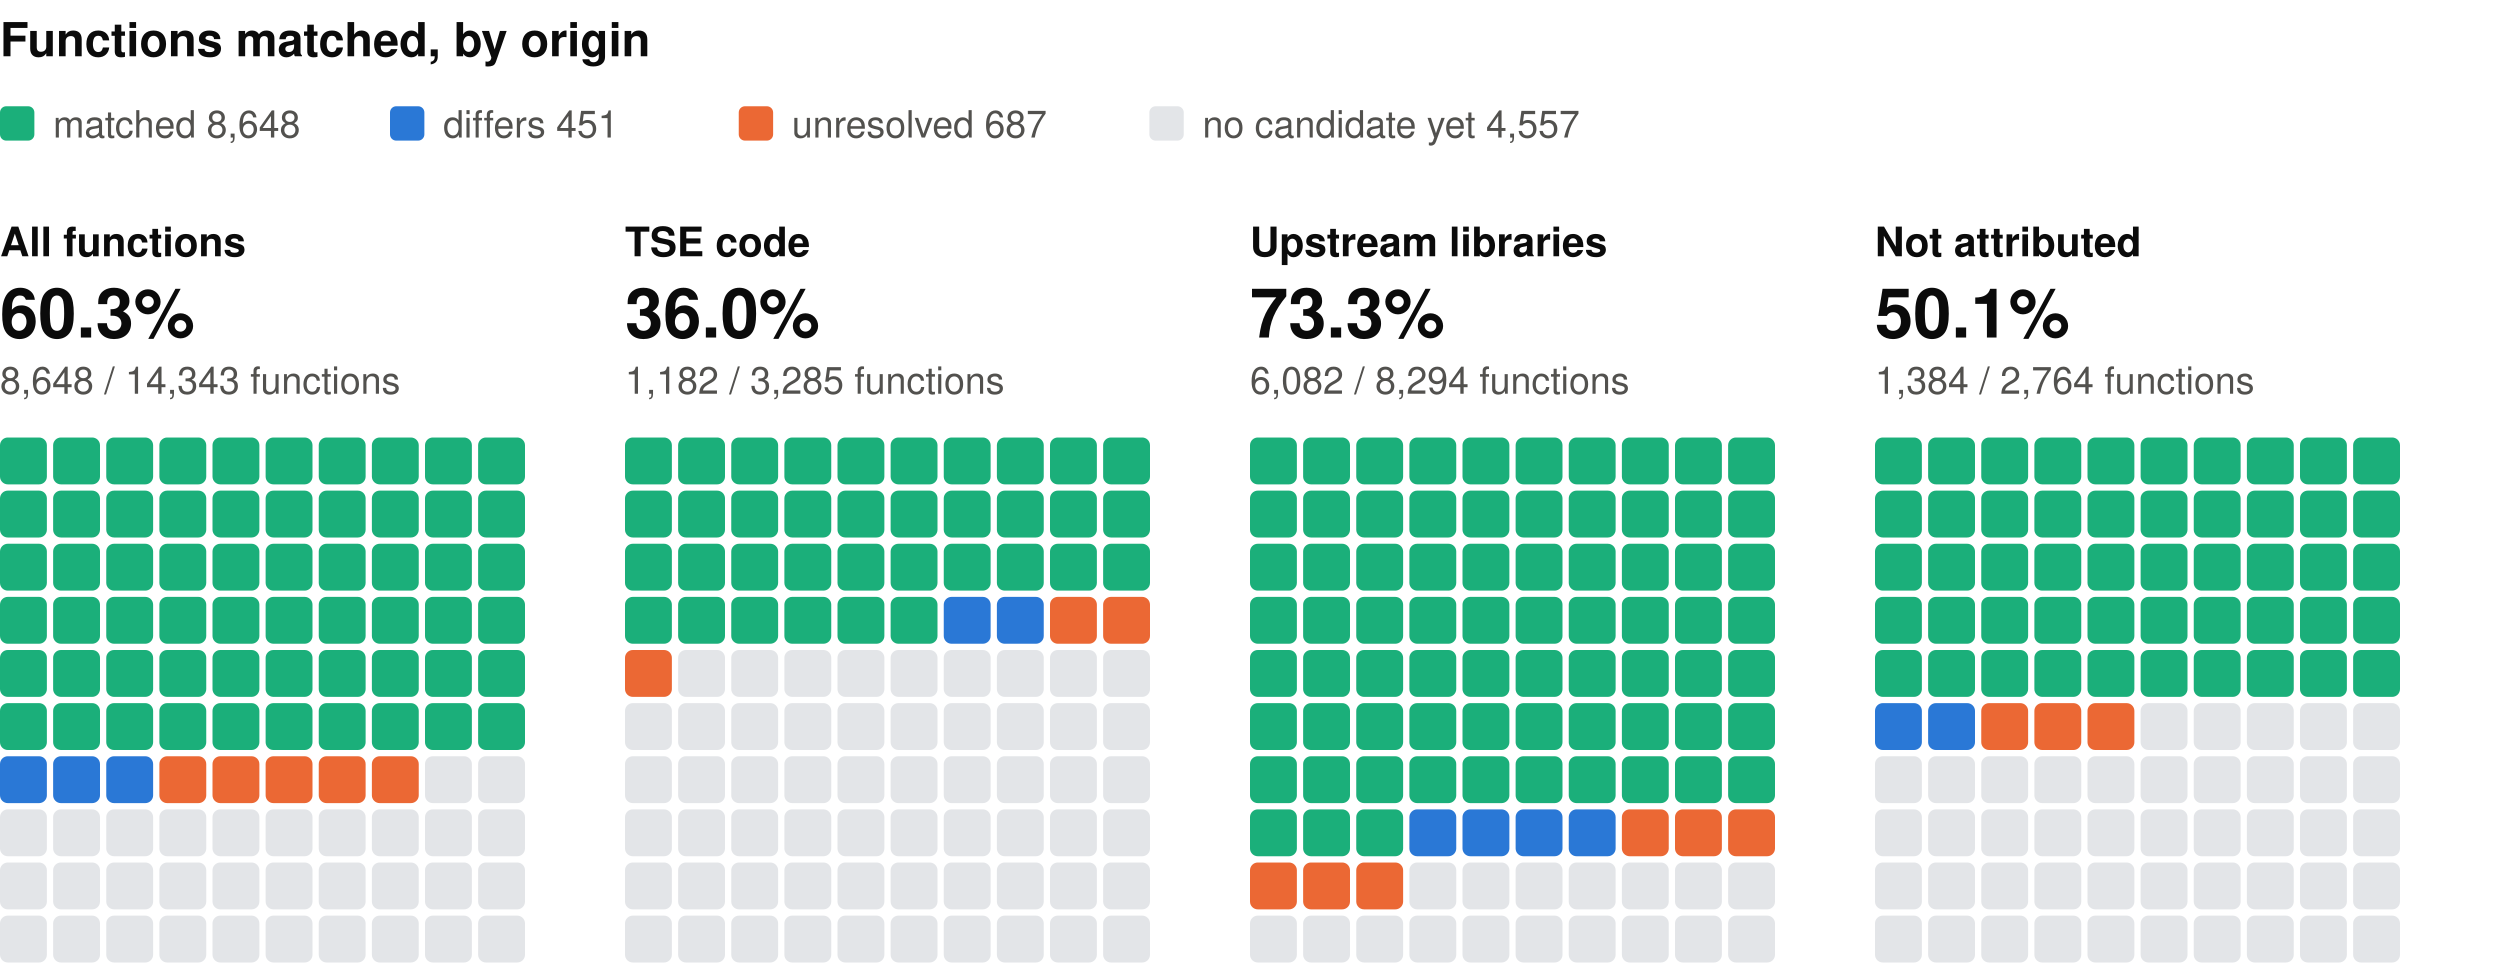
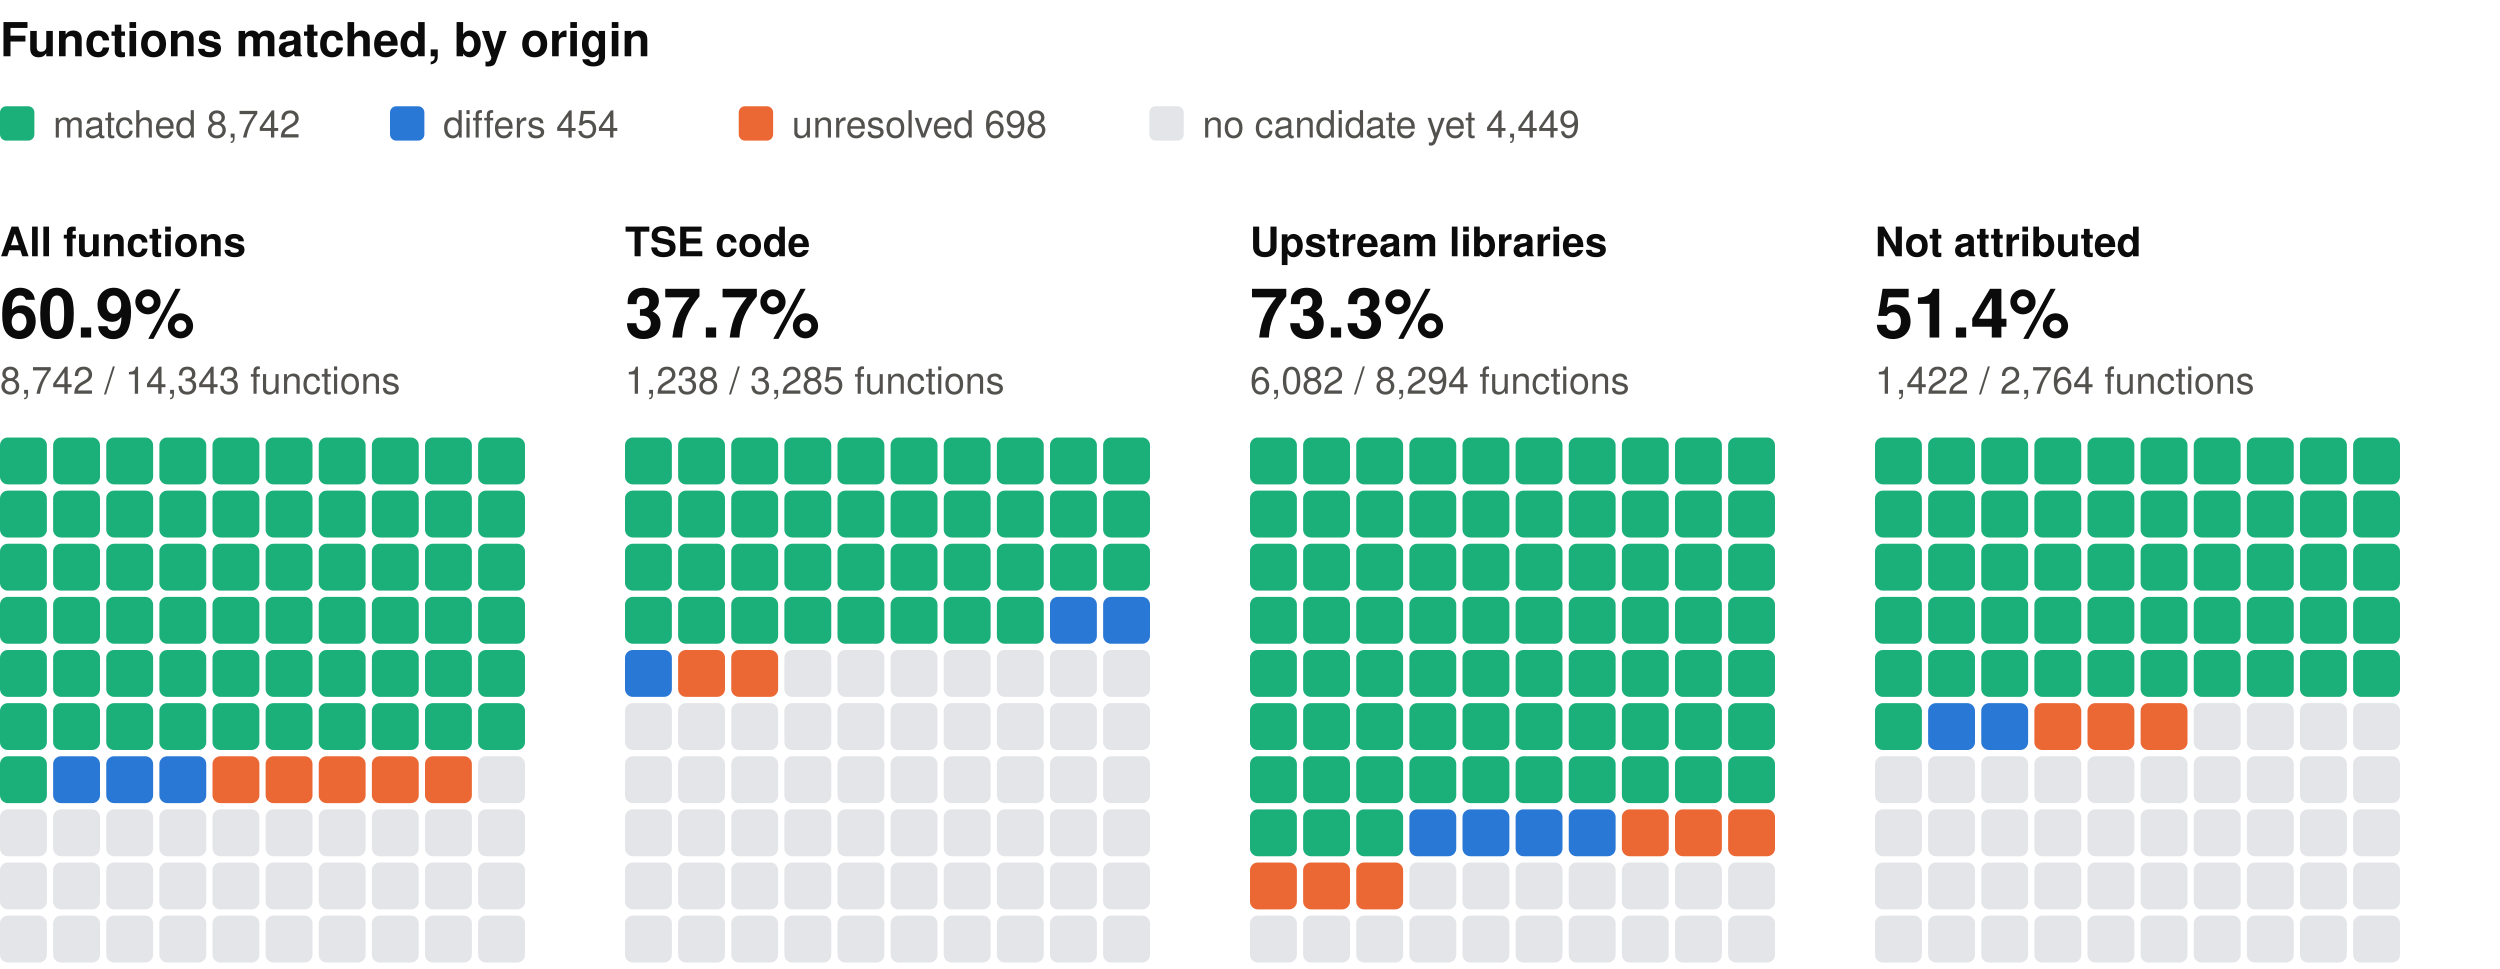
<svg xmlns="http://www.w3.org/2000/svg" width="800" height="310" viewBox="0 0 800 310" role="img" aria-label="Functions matched, by origin: one square per percent, coloured by verdict" font-family="system-ui, -apple-system, 'Segoe UI', Helvetica, Arial, sans-serif">
  <text x="0" y="18" font-size="15" fill="#0b0b0b" font-weight="600">Functions matched, by origin</text>
  <rect x="0" y="34" width="11" height="11" rx="2" fill="#1baf7a" />
-   <text x="17" y="44" font-size="12" fill="#52514e">matched 8,648</text>
+   <text x="17" y="44" font-size="12" fill="#52514e">matched 8,742</text>
  <rect x="124.8" y="34" width="11" height="11" rx="2" fill="#2a78d6" />
-   <text x="141.8" y="44" font-size="12" fill="#52514e">differs 451</text>
+   <text x="141.8" y="44" font-size="12" fill="#52514e">differs 454</text>
  <rect x="236.4" y="34" width="11" height="11" rx="2" fill="#eb6834" />
-   <text x="253.4" y="44" font-size="12" fill="#52514e">unresolved 687</text>
+   <text x="253.4" y="44" font-size="12" fill="#52514e">unresolved 698</text>
  <rect x="367.8" y="34" width="11" height="11" rx="2" fill="#e3e5e8" />
-   <text x="384.8" y="44" font-size="12" fill="#52514e">no candidate yet 4,557</text>
+   <text x="384.8" y="44" font-size="12" fill="#52514e">no candidate yet 4,449</text>
  <text x="0" y="82" font-size="13" fill="#0b0b0b" font-weight="600">All functions</text>
-   <text x="0" y="108" font-size="22" fill="#0b0b0b" font-weight="600">60.3%</text>
-   <text x="0" y="126" font-size="12" fill="#52514e">8,648 / 14,343 functions</text>
+   <text x="0" y="108" font-size="22" fill="#0b0b0b" font-weight="600">60.9%</text>
+   <text x="0" y="126" font-size="12" fill="#52514e">8,742 / 14,343 functions</text>
  <rect x="0" y="140" width="15" height="15" rx="2.5" fill="#1baf7a" />
  <rect x="17" y="140" width="15" height="15" rx="2.5" fill="#1baf7a" />
  <rect x="34" y="140" width="15" height="15" rx="2.5" fill="#1baf7a" />
  <rect x="51" y="140" width="15" height="15" rx="2.5" fill="#1baf7a" />
  <rect x="68" y="140" width="15" height="15" rx="2.5" fill="#1baf7a" />
  <rect x="85" y="140" width="15" height="15" rx="2.5" fill="#1baf7a" />
  <rect x="102" y="140" width="15" height="15" rx="2.5" fill="#1baf7a" />
  <rect x="119" y="140" width="15" height="15" rx="2.5" fill="#1baf7a" />
  <rect x="136" y="140" width="15" height="15" rx="2.5" fill="#1baf7a" />
  <rect x="153" y="140" width="15" height="15" rx="2.5" fill="#1baf7a" />
  <rect x="0" y="157" width="15" height="15" rx="2.5" fill="#1baf7a" />
  <rect x="17" y="157" width="15" height="15" rx="2.5" fill="#1baf7a" />
  <rect x="34" y="157" width="15" height="15" rx="2.5" fill="#1baf7a" />
  <rect x="51" y="157" width="15" height="15" rx="2.5" fill="#1baf7a" />
  <rect x="68" y="157" width="15" height="15" rx="2.5" fill="#1baf7a" />
  <rect x="85" y="157" width="15" height="15" rx="2.5" fill="#1baf7a" />
  <rect x="102" y="157" width="15" height="15" rx="2.5" fill="#1baf7a" />
  <rect x="119" y="157" width="15" height="15" rx="2.5" fill="#1baf7a" />
  <rect x="136" y="157" width="15" height="15" rx="2.5" fill="#1baf7a" />
  <rect x="153" y="157" width="15" height="15" rx="2.5" fill="#1baf7a" />
  <rect x="0" y="174" width="15" height="15" rx="2.5" fill="#1baf7a" />
  <rect x="17" y="174" width="15" height="15" rx="2.5" fill="#1baf7a" />
  <rect x="34" y="174" width="15" height="15" rx="2.5" fill="#1baf7a" />
  <rect x="51" y="174" width="15" height="15" rx="2.5" fill="#1baf7a" />
  <rect x="68" y="174" width="15" height="15" rx="2.5" fill="#1baf7a" />
  <rect x="85" y="174" width="15" height="15" rx="2.5" fill="#1baf7a" />
  <rect x="102" y="174" width="15" height="15" rx="2.5" fill="#1baf7a" />
  <rect x="119" y="174" width="15" height="15" rx="2.5" fill="#1baf7a" />
  <rect x="136" y="174" width="15" height="15" rx="2.5" fill="#1baf7a" />
  <rect x="153" y="174" width="15" height="15" rx="2.5" fill="#1baf7a" />
  <rect x="0" y="191" width="15" height="15" rx="2.5" fill="#1baf7a" />
  <rect x="17" y="191" width="15" height="15" rx="2.5" fill="#1baf7a" />
  <rect x="34" y="191" width="15" height="15" rx="2.5" fill="#1baf7a" />
  <rect x="51" y="191" width="15" height="15" rx="2.5" fill="#1baf7a" />
  <rect x="68" y="191" width="15" height="15" rx="2.5" fill="#1baf7a" />
  <rect x="85" y="191" width="15" height="15" rx="2.5" fill="#1baf7a" />
  <rect x="102" y="191" width="15" height="15" rx="2.5" fill="#1baf7a" />
  <rect x="119" y="191" width="15" height="15" rx="2.5" fill="#1baf7a" />
  <rect x="136" y="191" width="15" height="15" rx="2.5" fill="#1baf7a" />
  <rect x="153" y="191" width="15" height="15" rx="2.5" fill="#1baf7a" />
  <rect x="0" y="208" width="15" height="15" rx="2.5" fill="#1baf7a" />
  <rect x="17" y="208" width="15" height="15" rx="2.5" fill="#1baf7a" />
  <rect x="34" y="208" width="15" height="15" rx="2.5" fill="#1baf7a" />
  <rect x="51" y="208" width="15" height="15" rx="2.5" fill="#1baf7a" />
  <rect x="68" y="208" width="15" height="15" rx="2.5" fill="#1baf7a" />
  <rect x="85" y="208" width="15" height="15" rx="2.5" fill="#1baf7a" />
  <rect x="102" y="208" width="15" height="15" rx="2.5" fill="#1baf7a" />
  <rect x="119" y="208" width="15" height="15" rx="2.5" fill="#1baf7a" />
  <rect x="136" y="208" width="15" height="15" rx="2.5" fill="#1baf7a" />
  <rect x="153" y="208" width="15" height="15" rx="2.5" fill="#1baf7a" />
  <rect x="0" y="225" width="15" height="15" rx="2.5" fill="#1baf7a" />
  <rect x="17" y="225" width="15" height="15" rx="2.5" fill="#1baf7a" />
  <rect x="34" y="225" width="15" height="15" rx="2.5" fill="#1baf7a" />
  <rect x="51" y="225" width="15" height="15" rx="2.5" fill="#1baf7a" />
  <rect x="68" y="225" width="15" height="15" rx="2.5" fill="#1baf7a" />
  <rect x="85" y="225" width="15" height="15" rx="2.5" fill="#1baf7a" />
  <rect x="102" y="225" width="15" height="15" rx="2.5" fill="#1baf7a" />
  <rect x="119" y="225" width="15" height="15" rx="2.5" fill="#1baf7a" />
  <rect x="136" y="225" width="15" height="15" rx="2.5" fill="#1baf7a" />
  <rect x="153" y="225" width="15" height="15" rx="2.5" fill="#1baf7a" />
-   <rect x="0" y="242" width="15" height="15" rx="2.5" fill="#2a78d6" />
+   <rect x="0" y="242" width="15" height="15" rx="2.5" fill="#1baf7a" />
  <rect x="17" y="242" width="15" height="15" rx="2.5" fill="#2a78d6" />
  <rect x="34" y="242" width="15" height="15" rx="2.5" fill="#2a78d6" />
-   <rect x="51" y="242" width="15" height="15" rx="2.5" fill="#eb6834" />
+   <rect x="51" y="242" width="15" height="15" rx="2.5" fill="#2a78d6" />
  <rect x="68" y="242" width="15" height="15" rx="2.5" fill="#eb6834" />
  <rect x="85" y="242" width="15" height="15" rx="2.5" fill="#eb6834" />
  <rect x="102" y="242" width="15" height="15" rx="2.5" fill="#eb6834" />
  <rect x="119" y="242" width="15" height="15" rx="2.5" fill="#eb6834" />
-   <rect x="136" y="242" width="15" height="15" rx="2.5" fill="#e3e5e8" />
+   <rect x="136" y="242" width="15" height="15" rx="2.5" fill="#eb6834" />
  <rect x="153" y="242" width="15" height="15" rx="2.5" fill="#e3e5e8" />
  <rect x="0" y="259" width="15" height="15" rx="2.5" fill="#e3e5e8" />
  <rect x="17" y="259" width="15" height="15" rx="2.5" fill="#e3e5e8" />
  <rect x="34" y="259" width="15" height="15" rx="2.5" fill="#e3e5e8" />
  <rect x="51" y="259" width="15" height="15" rx="2.5" fill="#e3e5e8" />
  <rect x="68" y="259" width="15" height="15" rx="2.5" fill="#e3e5e8" />
  <rect x="85" y="259" width="15" height="15" rx="2.5" fill="#e3e5e8" />
  <rect x="102" y="259" width="15" height="15" rx="2.5" fill="#e3e5e8" />
  <rect x="119" y="259" width="15" height="15" rx="2.5" fill="#e3e5e8" />
  <rect x="136" y="259" width="15" height="15" rx="2.5" fill="#e3e5e8" />
  <rect x="153" y="259" width="15" height="15" rx="2.5" fill="#e3e5e8" />
  <rect x="0" y="276" width="15" height="15" rx="2.5" fill="#e3e5e8" />
  <rect x="17" y="276" width="15" height="15" rx="2.5" fill="#e3e5e8" />
  <rect x="34" y="276" width="15" height="15" rx="2.5" fill="#e3e5e8" />
  <rect x="51" y="276" width="15" height="15" rx="2.5" fill="#e3e5e8" />
  <rect x="68" y="276" width="15" height="15" rx="2.5" fill="#e3e5e8" />
  <rect x="85" y="276" width="15" height="15" rx="2.5" fill="#e3e5e8" />
  <rect x="102" y="276" width="15" height="15" rx="2.5" fill="#e3e5e8" />
  <rect x="119" y="276" width="15" height="15" rx="2.5" fill="#e3e5e8" />
  <rect x="136" y="276" width="15" height="15" rx="2.5" fill="#e3e5e8" />
  <rect x="153" y="276" width="15" height="15" rx="2.5" fill="#e3e5e8" />
  <rect x="0" y="293" width="15" height="15" rx="2.5" fill="#e3e5e8" />
  <rect x="17" y="293" width="15" height="15" rx="2.5" fill="#e3e5e8" />
  <rect x="34" y="293" width="15" height="15" rx="2.5" fill="#e3e5e8" />
  <rect x="51" y="293" width="15" height="15" rx="2.5" fill="#e3e5e8" />
  <rect x="68" y="293" width="15" height="15" rx="2.5" fill="#e3e5e8" />
  <rect x="85" y="293" width="15" height="15" rx="2.5" fill="#e3e5e8" />
  <rect x="102" y="293" width="15" height="15" rx="2.5" fill="#e3e5e8" />
  <rect x="119" y="293" width="15" height="15" rx="2.5" fill="#e3e5e8" />
  <rect x="136" y="293" width="15" height="15" rx="2.5" fill="#e3e5e8" />
  <rect x="153" y="293" width="15" height="15" rx="2.5" fill="#e3e5e8" />
  <text x="200" y="82" font-size="13" fill="#0b0b0b" font-weight="600">TSE code</text>
-   <text x="200" y="108" font-size="22" fill="#0b0b0b" font-weight="600">36.0%</text>
-   <text x="200" y="126" font-size="12" fill="#52514e">1,182 / 3,285 functions</text>
+   <text x="200" y="108" font-size="22" fill="#0b0b0b" font-weight="600">37.7%</text>
+   <text x="200" y="126" font-size="12" fill="#52514e">1,238 / 3,285 functions</text>
  <rect x="200" y="140" width="15" height="15" rx="2.5" fill="#1baf7a" />
  <rect x="217" y="140" width="15" height="15" rx="2.5" fill="#1baf7a" />
  <rect x="234" y="140" width="15" height="15" rx="2.5" fill="#1baf7a" />
  <rect x="251" y="140" width="15" height="15" rx="2.5" fill="#1baf7a" />
  <rect x="268" y="140" width="15" height="15" rx="2.5" fill="#1baf7a" />
  <rect x="285" y="140" width="15" height="15" rx="2.5" fill="#1baf7a" />
  <rect x="302" y="140" width="15" height="15" rx="2.5" fill="#1baf7a" />
  <rect x="319" y="140" width="15" height="15" rx="2.5" fill="#1baf7a" />
  <rect x="336" y="140" width="15" height="15" rx="2.5" fill="#1baf7a" />
  <rect x="353" y="140" width="15" height="15" rx="2.5" fill="#1baf7a" />
  <rect x="200" y="157" width="15" height="15" rx="2.5" fill="#1baf7a" />
  <rect x="217" y="157" width="15" height="15" rx="2.5" fill="#1baf7a" />
  <rect x="234" y="157" width="15" height="15" rx="2.5" fill="#1baf7a" />
  <rect x="251" y="157" width="15" height="15" rx="2.5" fill="#1baf7a" />
  <rect x="268" y="157" width="15" height="15" rx="2.5" fill="#1baf7a" />
  <rect x="285" y="157" width="15" height="15" rx="2.5" fill="#1baf7a" />
  <rect x="302" y="157" width="15" height="15" rx="2.5" fill="#1baf7a" />
  <rect x="319" y="157" width="15" height="15" rx="2.5" fill="#1baf7a" />
  <rect x="336" y="157" width="15" height="15" rx="2.5" fill="#1baf7a" />
  <rect x="353" y="157" width="15" height="15" rx="2.5" fill="#1baf7a" />
  <rect x="200" y="174" width="15" height="15" rx="2.5" fill="#1baf7a" />
  <rect x="217" y="174" width="15" height="15" rx="2.5" fill="#1baf7a" />
  <rect x="234" y="174" width="15" height="15" rx="2.5" fill="#1baf7a" />
  <rect x="251" y="174" width="15" height="15" rx="2.5" fill="#1baf7a" />
  <rect x="268" y="174" width="15" height="15" rx="2.5" fill="#1baf7a" />
  <rect x="285" y="174" width="15" height="15" rx="2.5" fill="#1baf7a" />
  <rect x="302" y="174" width="15" height="15" rx="2.5" fill="#1baf7a" />
  <rect x="319" y="174" width="15" height="15" rx="2.5" fill="#1baf7a" />
  <rect x="336" y="174" width="15" height="15" rx="2.5" fill="#1baf7a" />
  <rect x="353" y="174" width="15" height="15" rx="2.5" fill="#1baf7a" />
  <rect x="200" y="191" width="15" height="15" rx="2.5" fill="#1baf7a" />
  <rect x="217" y="191" width="15" height="15" rx="2.5" fill="#1baf7a" />
  <rect x="234" y="191" width="15" height="15" rx="2.5" fill="#1baf7a" />
  <rect x="251" y="191" width="15" height="15" rx="2.5" fill="#1baf7a" />
  <rect x="268" y="191" width="15" height="15" rx="2.5" fill="#1baf7a" />
  <rect x="285" y="191" width="15" height="15" rx="2.5" fill="#1baf7a" />
-   <rect x="302" y="191" width="15" height="15" rx="2.5" fill="#2a78d6" />
-   <rect x="319" y="191" width="15" height="15" rx="2.5" fill="#2a78d6" />
-   <rect x="336" y="191" width="15" height="15" rx="2.5" fill="#eb6834" />
-   <rect x="353" y="191" width="15" height="15" rx="2.5" fill="#eb6834" />
-   <rect x="200" y="208" width="15" height="15" rx="2.5" fill="#eb6834" />
-   <rect x="217" y="208" width="15" height="15" rx="2.5" fill="#e3e5e8" />
-   <rect x="234" y="208" width="15" height="15" rx="2.5" fill="#e3e5e8" />
+   <rect x="302" y="191" width="15" height="15" rx="2.5" fill="#1baf7a" />
+   <rect x="319" y="191" width="15" height="15" rx="2.5" fill="#1baf7a" />
+   <rect x="336" y="191" width="15" height="15" rx="2.5" fill="#2a78d6" />
+   <rect x="353" y="191" width="15" height="15" rx="2.5" fill="#2a78d6" />
+   <rect x="200" y="208" width="15" height="15" rx="2.5" fill="#2a78d6" />
+   <rect x="217" y="208" width="15" height="15" rx="2.5" fill="#eb6834" />
+   <rect x="234" y="208" width="15" height="15" rx="2.5" fill="#eb6834" />
  <rect x="251" y="208" width="15" height="15" rx="2.5" fill="#e3e5e8" />
  <rect x="268" y="208" width="15" height="15" rx="2.5" fill="#e3e5e8" />
  <rect x="285" y="208" width="15" height="15" rx="2.5" fill="#e3e5e8" />
  <rect x="302" y="208" width="15" height="15" rx="2.5" fill="#e3e5e8" />
  <rect x="319" y="208" width="15" height="15" rx="2.5" fill="#e3e5e8" />
  <rect x="336" y="208" width="15" height="15" rx="2.5" fill="#e3e5e8" />
  <rect x="353" y="208" width="15" height="15" rx="2.5" fill="#e3e5e8" />
  <rect x="200" y="225" width="15" height="15" rx="2.5" fill="#e3e5e8" />
  <rect x="217" y="225" width="15" height="15" rx="2.5" fill="#e3e5e8" />
  <rect x="234" y="225" width="15" height="15" rx="2.5" fill="#e3e5e8" />
  <rect x="251" y="225" width="15" height="15" rx="2.5" fill="#e3e5e8" />
  <rect x="268" y="225" width="15" height="15" rx="2.5" fill="#e3e5e8" />
  <rect x="285" y="225" width="15" height="15" rx="2.5" fill="#e3e5e8" />
  <rect x="302" y="225" width="15" height="15" rx="2.5" fill="#e3e5e8" />
  <rect x="319" y="225" width="15" height="15" rx="2.5" fill="#e3e5e8" />
  <rect x="336" y="225" width="15" height="15" rx="2.5" fill="#e3e5e8" />
  <rect x="353" y="225" width="15" height="15" rx="2.5" fill="#e3e5e8" />
  <rect x="200" y="242" width="15" height="15" rx="2.5" fill="#e3e5e8" />
  <rect x="217" y="242" width="15" height="15" rx="2.5" fill="#e3e5e8" />
  <rect x="234" y="242" width="15" height="15" rx="2.5" fill="#e3e5e8" />
  <rect x="251" y="242" width="15" height="15" rx="2.5" fill="#e3e5e8" />
  <rect x="268" y="242" width="15" height="15" rx="2.5" fill="#e3e5e8" />
  <rect x="285" y="242" width="15" height="15" rx="2.5" fill="#e3e5e8" />
  <rect x="302" y="242" width="15" height="15" rx="2.5" fill="#e3e5e8" />
  <rect x="319" y="242" width="15" height="15" rx="2.5" fill="#e3e5e8" />
  <rect x="336" y="242" width="15" height="15" rx="2.5" fill="#e3e5e8" />
  <rect x="353" y="242" width="15" height="15" rx="2.5" fill="#e3e5e8" />
  <rect x="200" y="259" width="15" height="15" rx="2.5" fill="#e3e5e8" />
  <rect x="217" y="259" width="15" height="15" rx="2.5" fill="#e3e5e8" />
  <rect x="234" y="259" width="15" height="15" rx="2.5" fill="#e3e5e8" />
  <rect x="251" y="259" width="15" height="15" rx="2.5" fill="#e3e5e8" />
  <rect x="268" y="259" width="15" height="15" rx="2.5" fill="#e3e5e8" />
  <rect x="285" y="259" width="15" height="15" rx="2.5" fill="#e3e5e8" />
  <rect x="302" y="259" width="15" height="15" rx="2.5" fill="#e3e5e8" />
  <rect x="319" y="259" width="15" height="15" rx="2.5" fill="#e3e5e8" />
  <rect x="336" y="259" width="15" height="15" rx="2.5" fill="#e3e5e8" />
  <rect x="353" y="259" width="15" height="15" rx="2.5" fill="#e3e5e8" />
  <rect x="200" y="276" width="15" height="15" rx="2.5" fill="#e3e5e8" />
  <rect x="217" y="276" width="15" height="15" rx="2.5" fill="#e3e5e8" />
  <rect x="234" y="276" width="15" height="15" rx="2.5" fill="#e3e5e8" />
  <rect x="251" y="276" width="15" height="15" rx="2.5" fill="#e3e5e8" />
  <rect x="268" y="276" width="15" height="15" rx="2.5" fill="#e3e5e8" />
  <rect x="285" y="276" width="15" height="15" rx="2.5" fill="#e3e5e8" />
  <rect x="302" y="276" width="15" height="15" rx="2.5" fill="#e3e5e8" />
  <rect x="319" y="276" width="15" height="15" rx="2.5" fill="#e3e5e8" />
  <rect x="336" y="276" width="15" height="15" rx="2.5" fill="#e3e5e8" />
  <rect x="353" y="276" width="15" height="15" rx="2.5" fill="#e3e5e8" />
  <rect x="200" y="293" width="15" height="15" rx="2.5" fill="#e3e5e8" />
  <rect x="217" y="293" width="15" height="15" rx="2.5" fill="#e3e5e8" />
  <rect x="234" y="293" width="15" height="15" rx="2.5" fill="#e3e5e8" />
  <rect x="251" y="293" width="15" height="15" rx="2.5" fill="#e3e5e8" />
  <rect x="268" y="293" width="15" height="15" rx="2.5" fill="#e3e5e8" />
  <rect x="285" y="293" width="15" height="15" rx="2.5" fill="#e3e5e8" />
  <rect x="302" y="293" width="15" height="15" rx="2.5" fill="#e3e5e8" />
  <rect x="319" y="293" width="15" height="15" rx="2.5" fill="#e3e5e8" />
  <rect x="336" y="293" width="15" height="15" rx="2.5" fill="#e3e5e8" />
  <rect x="353" y="293" width="15" height="15" rx="2.5" fill="#e3e5e8" />
  <text x="400" y="82" font-size="13" fill="#0b0b0b" font-weight="600">Upstream libraries</text>
  <text x="400" y="108" font-size="22" fill="#0b0b0b" font-weight="600">73.3%</text>
  <text x="400" y="126" font-size="12" fill="#52514e">6,082 / 8,294 functions</text>
  <rect x="400" y="140" width="15" height="15" rx="2.5" fill="#1baf7a" />
  <rect x="417" y="140" width="15" height="15" rx="2.5" fill="#1baf7a" />
  <rect x="434" y="140" width="15" height="15" rx="2.5" fill="#1baf7a" />
  <rect x="451" y="140" width="15" height="15" rx="2.5" fill="#1baf7a" />
  <rect x="468" y="140" width="15" height="15" rx="2.5" fill="#1baf7a" />
  <rect x="485" y="140" width="15" height="15" rx="2.5" fill="#1baf7a" />
  <rect x="502" y="140" width="15" height="15" rx="2.5" fill="#1baf7a" />
  <rect x="519" y="140" width="15" height="15" rx="2.5" fill="#1baf7a" />
  <rect x="536" y="140" width="15" height="15" rx="2.5" fill="#1baf7a" />
  <rect x="553" y="140" width="15" height="15" rx="2.5" fill="#1baf7a" />
  <rect x="400" y="157" width="15" height="15" rx="2.5" fill="#1baf7a" />
  <rect x="417" y="157" width="15" height="15" rx="2.5" fill="#1baf7a" />
  <rect x="434" y="157" width="15" height="15" rx="2.5" fill="#1baf7a" />
  <rect x="451" y="157" width="15" height="15" rx="2.5" fill="#1baf7a" />
  <rect x="468" y="157" width="15" height="15" rx="2.5" fill="#1baf7a" />
  <rect x="485" y="157" width="15" height="15" rx="2.5" fill="#1baf7a" />
  <rect x="502" y="157" width="15" height="15" rx="2.5" fill="#1baf7a" />
  <rect x="519" y="157" width="15" height="15" rx="2.5" fill="#1baf7a" />
  <rect x="536" y="157" width="15" height="15" rx="2.5" fill="#1baf7a" />
  <rect x="553" y="157" width="15" height="15" rx="2.5" fill="#1baf7a" />
  <rect x="400" y="174" width="15" height="15" rx="2.5" fill="#1baf7a" />
  <rect x="417" y="174" width="15" height="15" rx="2.5" fill="#1baf7a" />
  <rect x="434" y="174" width="15" height="15" rx="2.5" fill="#1baf7a" />
  <rect x="451" y="174" width="15" height="15" rx="2.5" fill="#1baf7a" />
  <rect x="468" y="174" width="15" height="15" rx="2.5" fill="#1baf7a" />
  <rect x="485" y="174" width="15" height="15" rx="2.5" fill="#1baf7a" />
  <rect x="502" y="174" width="15" height="15" rx="2.5" fill="#1baf7a" />
  <rect x="519" y="174" width="15" height="15" rx="2.5" fill="#1baf7a" />
  <rect x="536" y="174" width="15" height="15" rx="2.5" fill="#1baf7a" />
  <rect x="553" y="174" width="15" height="15" rx="2.5" fill="#1baf7a" />
  <rect x="400" y="191" width="15" height="15" rx="2.5" fill="#1baf7a" />
  <rect x="417" y="191" width="15" height="15" rx="2.5" fill="#1baf7a" />
  <rect x="434" y="191" width="15" height="15" rx="2.5" fill="#1baf7a" />
  <rect x="451" y="191" width="15" height="15" rx="2.5" fill="#1baf7a" />
  <rect x="468" y="191" width="15" height="15" rx="2.5" fill="#1baf7a" />
  <rect x="485" y="191" width="15" height="15" rx="2.5" fill="#1baf7a" />
  <rect x="502" y="191" width="15" height="15" rx="2.5" fill="#1baf7a" />
  <rect x="519" y="191" width="15" height="15" rx="2.5" fill="#1baf7a" />
  <rect x="536" y="191" width="15" height="15" rx="2.5" fill="#1baf7a" />
  <rect x="553" y="191" width="15" height="15" rx="2.5" fill="#1baf7a" />
  <rect x="400" y="208" width="15" height="15" rx="2.5" fill="#1baf7a" />
  <rect x="417" y="208" width="15" height="15" rx="2.5" fill="#1baf7a" />
  <rect x="434" y="208" width="15" height="15" rx="2.5" fill="#1baf7a" />
  <rect x="451" y="208" width="15" height="15" rx="2.5" fill="#1baf7a" />
  <rect x="468" y="208" width="15" height="15" rx="2.5" fill="#1baf7a" />
  <rect x="485" y="208" width="15" height="15" rx="2.5" fill="#1baf7a" />
  <rect x="502" y="208" width="15" height="15" rx="2.5" fill="#1baf7a" />
  <rect x="519" y="208" width="15" height="15" rx="2.5" fill="#1baf7a" />
  <rect x="536" y="208" width="15" height="15" rx="2.5" fill="#1baf7a" />
  <rect x="553" y="208" width="15" height="15" rx="2.5" fill="#1baf7a" />
  <rect x="400" y="225" width="15" height="15" rx="2.5" fill="#1baf7a" />
  <rect x="417" y="225" width="15" height="15" rx="2.5" fill="#1baf7a" />
  <rect x="434" y="225" width="15" height="15" rx="2.5" fill="#1baf7a" />
  <rect x="451" y="225" width="15" height="15" rx="2.5" fill="#1baf7a" />
  <rect x="468" y="225" width="15" height="15" rx="2.5" fill="#1baf7a" />
  <rect x="485" y="225" width="15" height="15" rx="2.5" fill="#1baf7a" />
  <rect x="502" y="225" width="15" height="15" rx="2.5" fill="#1baf7a" />
  <rect x="519" y="225" width="15" height="15" rx="2.5" fill="#1baf7a" />
  <rect x="536" y="225" width="15" height="15" rx="2.5" fill="#1baf7a" />
  <rect x="553" y="225" width="15" height="15" rx="2.5" fill="#1baf7a" />
  <rect x="400" y="242" width="15" height="15" rx="2.5" fill="#1baf7a" />
  <rect x="417" y="242" width="15" height="15" rx="2.5" fill="#1baf7a" />
  <rect x="434" y="242" width="15" height="15" rx="2.5" fill="#1baf7a" />
  <rect x="451" y="242" width="15" height="15" rx="2.5" fill="#1baf7a" />
  <rect x="468" y="242" width="15" height="15" rx="2.5" fill="#1baf7a" />
  <rect x="485" y="242" width="15" height="15" rx="2.5" fill="#1baf7a" />
  <rect x="502" y="242" width="15" height="15" rx="2.5" fill="#1baf7a" />
  <rect x="519" y="242" width="15" height="15" rx="2.5" fill="#1baf7a" />
  <rect x="536" y="242" width="15" height="15" rx="2.5" fill="#1baf7a" />
  <rect x="553" y="242" width="15" height="15" rx="2.5" fill="#1baf7a" />
  <rect x="400" y="259" width="15" height="15" rx="2.5" fill="#1baf7a" />
  <rect x="417" y="259" width="15" height="15" rx="2.5" fill="#1baf7a" />
  <rect x="434" y="259" width="15" height="15" rx="2.5" fill="#1baf7a" />
  <rect x="451" y="259" width="15" height="15" rx="2.5" fill="#2a78d6" />
  <rect x="468" y="259" width="15" height="15" rx="2.5" fill="#2a78d6" />
  <rect x="485" y="259" width="15" height="15" rx="2.5" fill="#2a78d6" />
  <rect x="502" y="259" width="15" height="15" rx="2.5" fill="#2a78d6" />
  <rect x="519" y="259" width="15" height="15" rx="2.5" fill="#eb6834" />
  <rect x="536" y="259" width="15" height="15" rx="2.5" fill="#eb6834" />
  <rect x="553" y="259" width="15" height="15" rx="2.5" fill="#eb6834" />
  <rect x="400" y="276" width="15" height="15" rx="2.5" fill="#eb6834" />
  <rect x="417" y="276" width="15" height="15" rx="2.5" fill="#eb6834" />
  <rect x="434" y="276" width="15" height="15" rx="2.5" fill="#eb6834" />
  <rect x="451" y="276" width="15" height="15" rx="2.5" fill="#e3e5e8" />
  <rect x="468" y="276" width="15" height="15" rx="2.5" fill="#e3e5e8" />
  <rect x="485" y="276" width="15" height="15" rx="2.5" fill="#e3e5e8" />
  <rect x="502" y="276" width="15" height="15" rx="2.5" fill="#e3e5e8" />
  <rect x="519" y="276" width="15" height="15" rx="2.5" fill="#e3e5e8" />
  <rect x="536" y="276" width="15" height="15" rx="2.5" fill="#e3e5e8" />
  <rect x="553" y="276" width="15" height="15" rx="2.5" fill="#e3e5e8" />
  <rect x="400" y="293" width="15" height="15" rx="2.5" fill="#e3e5e8" />
  <rect x="417" y="293" width="15" height="15" rx="2.5" fill="#e3e5e8" />
  <rect x="434" y="293" width="15" height="15" rx="2.5" fill="#e3e5e8" />
  <rect x="451" y="293" width="15" height="15" rx="2.5" fill="#e3e5e8" />
  <rect x="468" y="293" width="15" height="15" rx="2.5" fill="#e3e5e8" />
  <rect x="485" y="293" width="15" height="15" rx="2.5" fill="#e3e5e8" />
  <rect x="502" y="293" width="15" height="15" rx="2.5" fill="#e3e5e8" />
  <rect x="519" y="293" width="15" height="15" rx="2.5" fill="#e3e5e8" />
  <rect x="536" y="293" width="15" height="15" rx="2.5" fill="#e3e5e8" />
  <rect x="553" y="293" width="15" height="15" rx="2.5" fill="#e3e5e8" />
  <text x="600" y="82" font-size="13" fill="#0b0b0b" font-weight="600">Not attributed</text>
-   <text x="600" y="108" font-size="22" fill="#0b0b0b" font-weight="600">50.1%</text>
-   <text x="600" y="126" font-size="12" fill="#52514e">1,384 / 2,764 functions</text>
+   <text x="600" y="108" font-size="22" fill="#0b0b0b" font-weight="600">51.4%</text>
+   <text x="600" y="126" font-size="12" fill="#52514e">1,422 / 2,764 functions</text>
  <rect x="600" y="140" width="15" height="15" rx="2.5" fill="#1baf7a" />
  <rect x="617" y="140" width="15" height="15" rx="2.5" fill="#1baf7a" />
  <rect x="634" y="140" width="15" height="15" rx="2.5" fill="#1baf7a" />
  <rect x="651" y="140" width="15" height="15" rx="2.5" fill="#1baf7a" />
  <rect x="668" y="140" width="15" height="15" rx="2.5" fill="#1baf7a" />
  <rect x="685" y="140" width="15" height="15" rx="2.5" fill="#1baf7a" />
  <rect x="702" y="140" width="15" height="15" rx="2.5" fill="#1baf7a" />
  <rect x="719" y="140" width="15" height="15" rx="2.5" fill="#1baf7a" />
  <rect x="736" y="140" width="15" height="15" rx="2.5" fill="#1baf7a" />
  <rect x="753" y="140" width="15" height="15" rx="2.5" fill="#1baf7a" />
  <rect x="600" y="157" width="15" height="15" rx="2.5" fill="#1baf7a" />
  <rect x="617" y="157" width="15" height="15" rx="2.5" fill="#1baf7a" />
  <rect x="634" y="157" width="15" height="15" rx="2.5" fill="#1baf7a" />
  <rect x="651" y="157" width="15" height="15" rx="2.5" fill="#1baf7a" />
  <rect x="668" y="157" width="15" height="15" rx="2.5" fill="#1baf7a" />
  <rect x="685" y="157" width="15" height="15" rx="2.5" fill="#1baf7a" />
  <rect x="702" y="157" width="15" height="15" rx="2.5" fill="#1baf7a" />
  <rect x="719" y="157" width="15" height="15" rx="2.5" fill="#1baf7a" />
  <rect x="736" y="157" width="15" height="15" rx="2.5" fill="#1baf7a" />
  <rect x="753" y="157" width="15" height="15" rx="2.5" fill="#1baf7a" />
  <rect x="600" y="174" width="15" height="15" rx="2.5" fill="#1baf7a" />
  <rect x="617" y="174" width="15" height="15" rx="2.5" fill="#1baf7a" />
  <rect x="634" y="174" width="15" height="15" rx="2.5" fill="#1baf7a" />
  <rect x="651" y="174" width="15" height="15" rx="2.5" fill="#1baf7a" />
  <rect x="668" y="174" width="15" height="15" rx="2.5" fill="#1baf7a" />
  <rect x="685" y="174" width="15" height="15" rx="2.5" fill="#1baf7a" />
  <rect x="702" y="174" width="15" height="15" rx="2.5" fill="#1baf7a" />
  <rect x="719" y="174" width="15" height="15" rx="2.5" fill="#1baf7a" />
  <rect x="736" y="174" width="15" height="15" rx="2.5" fill="#1baf7a" />
  <rect x="753" y="174" width="15" height="15" rx="2.5" fill="#1baf7a" />
  <rect x="600" y="191" width="15" height="15" rx="2.5" fill="#1baf7a" />
  <rect x="617" y="191" width="15" height="15" rx="2.5" fill="#1baf7a" />
  <rect x="634" y="191" width="15" height="15" rx="2.5" fill="#1baf7a" />
  <rect x="651" y="191" width="15" height="15" rx="2.5" fill="#1baf7a" />
  <rect x="668" y="191" width="15" height="15" rx="2.5" fill="#1baf7a" />
  <rect x="685" y="191" width="15" height="15" rx="2.5" fill="#1baf7a" />
  <rect x="702" y="191" width="15" height="15" rx="2.5" fill="#1baf7a" />
  <rect x="719" y="191" width="15" height="15" rx="2.5" fill="#1baf7a" />
  <rect x="736" y="191" width="15" height="15" rx="2.5" fill="#1baf7a" />
  <rect x="753" y="191" width="15" height="15" rx="2.5" fill="#1baf7a" />
  <rect x="600" y="208" width="15" height="15" rx="2.5" fill="#1baf7a" />
  <rect x="617" y="208" width="15" height="15" rx="2.5" fill="#1baf7a" />
  <rect x="634" y="208" width="15" height="15" rx="2.5" fill="#1baf7a" />
  <rect x="651" y="208" width="15" height="15" rx="2.5" fill="#1baf7a" />
  <rect x="668" y="208" width="15" height="15" rx="2.5" fill="#1baf7a" />
  <rect x="685" y="208" width="15" height="15" rx="2.5" fill="#1baf7a" />
  <rect x="702" y="208" width="15" height="15" rx="2.5" fill="#1baf7a" />
  <rect x="719" y="208" width="15" height="15" rx="2.5" fill="#1baf7a" />
  <rect x="736" y="208" width="15" height="15" rx="2.5" fill="#1baf7a" />
  <rect x="753" y="208" width="15" height="15" rx="2.5" fill="#1baf7a" />
-   <rect x="600" y="225" width="15" height="15" rx="2.5" fill="#2a78d6" />
+   <rect x="600" y="225" width="15" height="15" rx="2.5" fill="#1baf7a" />
  <rect x="617" y="225" width="15" height="15" rx="2.5" fill="#2a78d6" />
-   <rect x="634" y="225" width="15" height="15" rx="2.5" fill="#eb6834" />
+   <rect x="634" y="225" width="15" height="15" rx="2.5" fill="#2a78d6" />
  <rect x="651" y="225" width="15" height="15" rx="2.5" fill="#eb6834" />
  <rect x="668" y="225" width="15" height="15" rx="2.5" fill="#eb6834" />
-   <rect x="685" y="225" width="15" height="15" rx="2.5" fill="#e3e5e8" />
+   <rect x="685" y="225" width="15" height="15" rx="2.5" fill="#eb6834" />
  <rect x="702" y="225" width="15" height="15" rx="2.5" fill="#e3e5e8" />
  <rect x="719" y="225" width="15" height="15" rx="2.5" fill="#e3e5e8" />
  <rect x="736" y="225" width="15" height="15" rx="2.5" fill="#e3e5e8" />
  <rect x="753" y="225" width="15" height="15" rx="2.5" fill="#e3e5e8" />
  <rect x="600" y="242" width="15" height="15" rx="2.5" fill="#e3e5e8" />
  <rect x="617" y="242" width="15" height="15" rx="2.5" fill="#e3e5e8" />
  <rect x="634" y="242" width="15" height="15" rx="2.5" fill="#e3e5e8" />
  <rect x="651" y="242" width="15" height="15" rx="2.5" fill="#e3e5e8" />
  <rect x="668" y="242" width="15" height="15" rx="2.5" fill="#e3e5e8" />
  <rect x="685" y="242" width="15" height="15" rx="2.5" fill="#e3e5e8" />
  <rect x="702" y="242" width="15" height="15" rx="2.5" fill="#e3e5e8" />
  <rect x="719" y="242" width="15" height="15" rx="2.5" fill="#e3e5e8" />
  <rect x="736" y="242" width="15" height="15" rx="2.5" fill="#e3e5e8" />
  <rect x="753" y="242" width="15" height="15" rx="2.5" fill="#e3e5e8" />
  <rect x="600" y="259" width="15" height="15" rx="2.5" fill="#e3e5e8" />
  <rect x="617" y="259" width="15" height="15" rx="2.5" fill="#e3e5e8" />
  <rect x="634" y="259" width="15" height="15" rx="2.5" fill="#e3e5e8" />
  <rect x="651" y="259" width="15" height="15" rx="2.5" fill="#e3e5e8" />
  <rect x="668" y="259" width="15" height="15" rx="2.5" fill="#e3e5e8" />
  <rect x="685" y="259" width="15" height="15" rx="2.5" fill="#e3e5e8" />
  <rect x="702" y="259" width="15" height="15" rx="2.5" fill="#e3e5e8" />
  <rect x="719" y="259" width="15" height="15" rx="2.5" fill="#e3e5e8" />
  <rect x="736" y="259" width="15" height="15" rx="2.5" fill="#e3e5e8" />
  <rect x="753" y="259" width="15" height="15" rx="2.5" fill="#e3e5e8" />
  <rect x="600" y="276" width="15" height="15" rx="2.5" fill="#e3e5e8" />
  <rect x="617" y="276" width="15" height="15" rx="2.5" fill="#e3e5e8" />
  <rect x="634" y="276" width="15" height="15" rx="2.5" fill="#e3e5e8" />
  <rect x="651" y="276" width="15" height="15" rx="2.5" fill="#e3e5e8" />
  <rect x="668" y="276" width="15" height="15" rx="2.5" fill="#e3e5e8" />
  <rect x="685" y="276" width="15" height="15" rx="2.5" fill="#e3e5e8" />
  <rect x="702" y="276" width="15" height="15" rx="2.5" fill="#e3e5e8" />
  <rect x="719" y="276" width="15" height="15" rx="2.5" fill="#e3e5e8" />
  <rect x="736" y="276" width="15" height="15" rx="2.5" fill="#e3e5e8" />
  <rect x="753" y="276" width="15" height="15" rx="2.5" fill="#e3e5e8" />
  <rect x="600" y="293" width="15" height="15" rx="2.5" fill="#e3e5e8" />
  <rect x="617" y="293" width="15" height="15" rx="2.5" fill="#e3e5e8" />
  <rect x="634" y="293" width="15" height="15" rx="2.5" fill="#e3e5e8" />
  <rect x="651" y="293" width="15" height="15" rx="2.5" fill="#e3e5e8" />
  <rect x="668" y="293" width="15" height="15" rx="2.5" fill="#e3e5e8" />
  <rect x="685" y="293" width="15" height="15" rx="2.5" fill="#e3e5e8" />
  <rect x="702" y="293" width="15" height="15" rx="2.5" fill="#e3e5e8" />
  <rect x="719" y="293" width="15" height="15" rx="2.5" fill="#e3e5e8" />
  <rect x="736" y="293" width="15" height="15" rx="2.5" fill="#e3e5e8" />
  <rect x="753" y="293" width="15" height="15" rx="2.5" fill="#e3e5e8" />
</svg>
